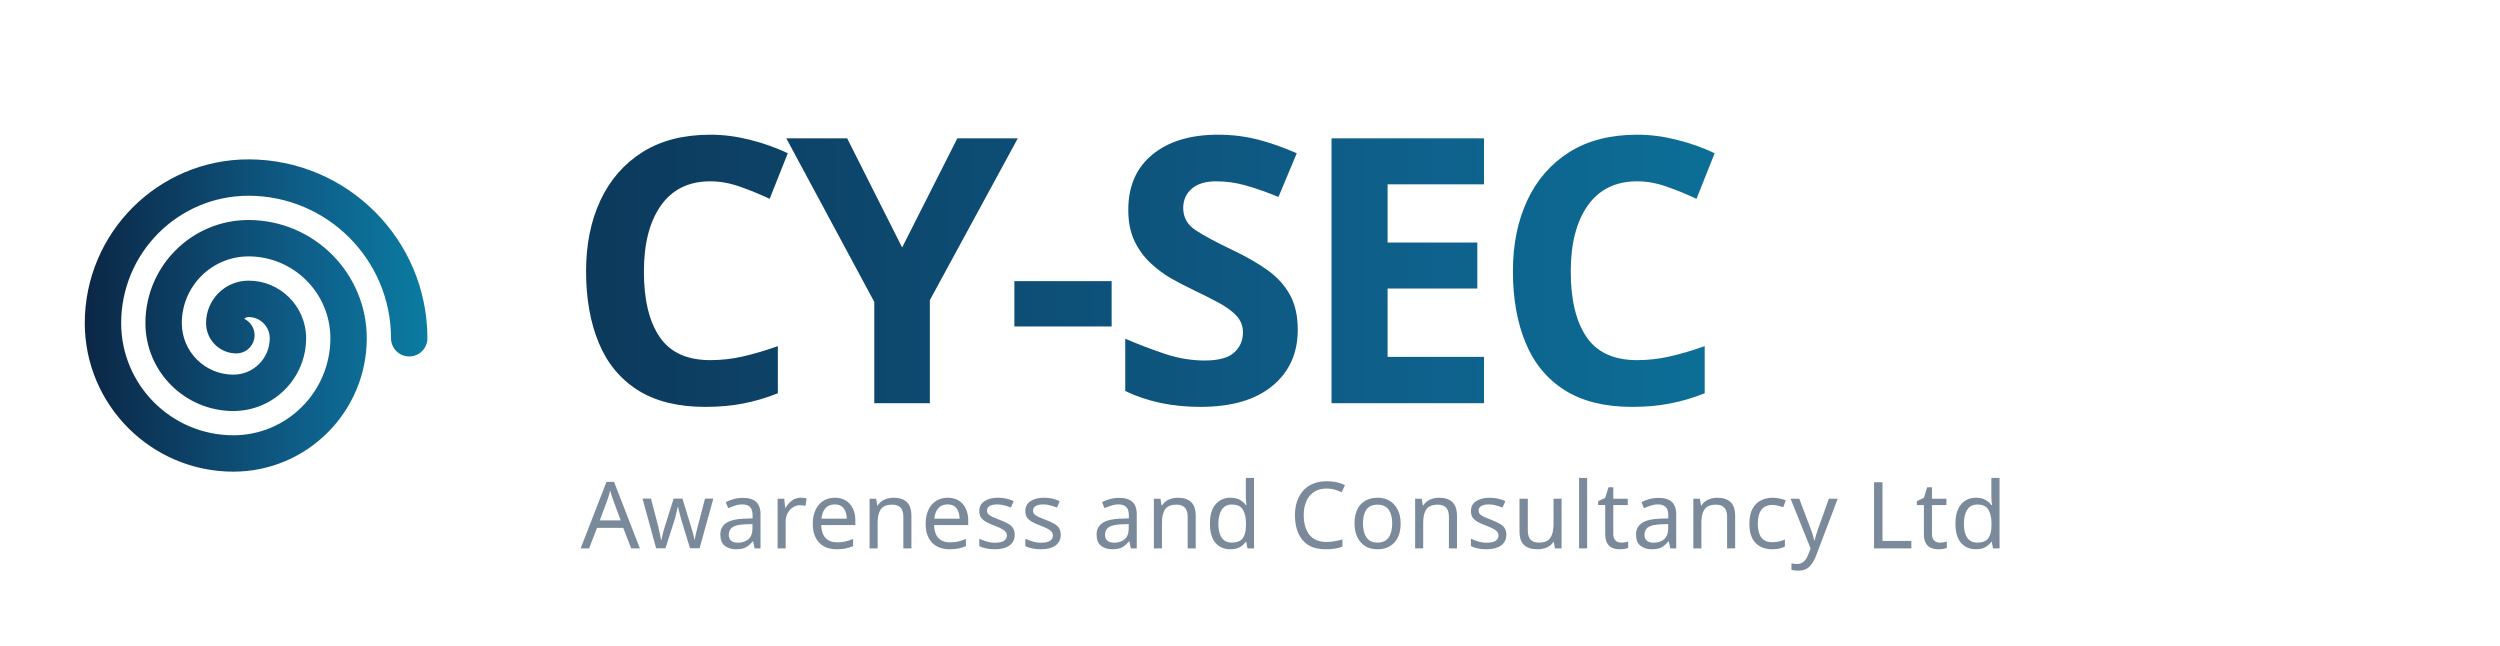
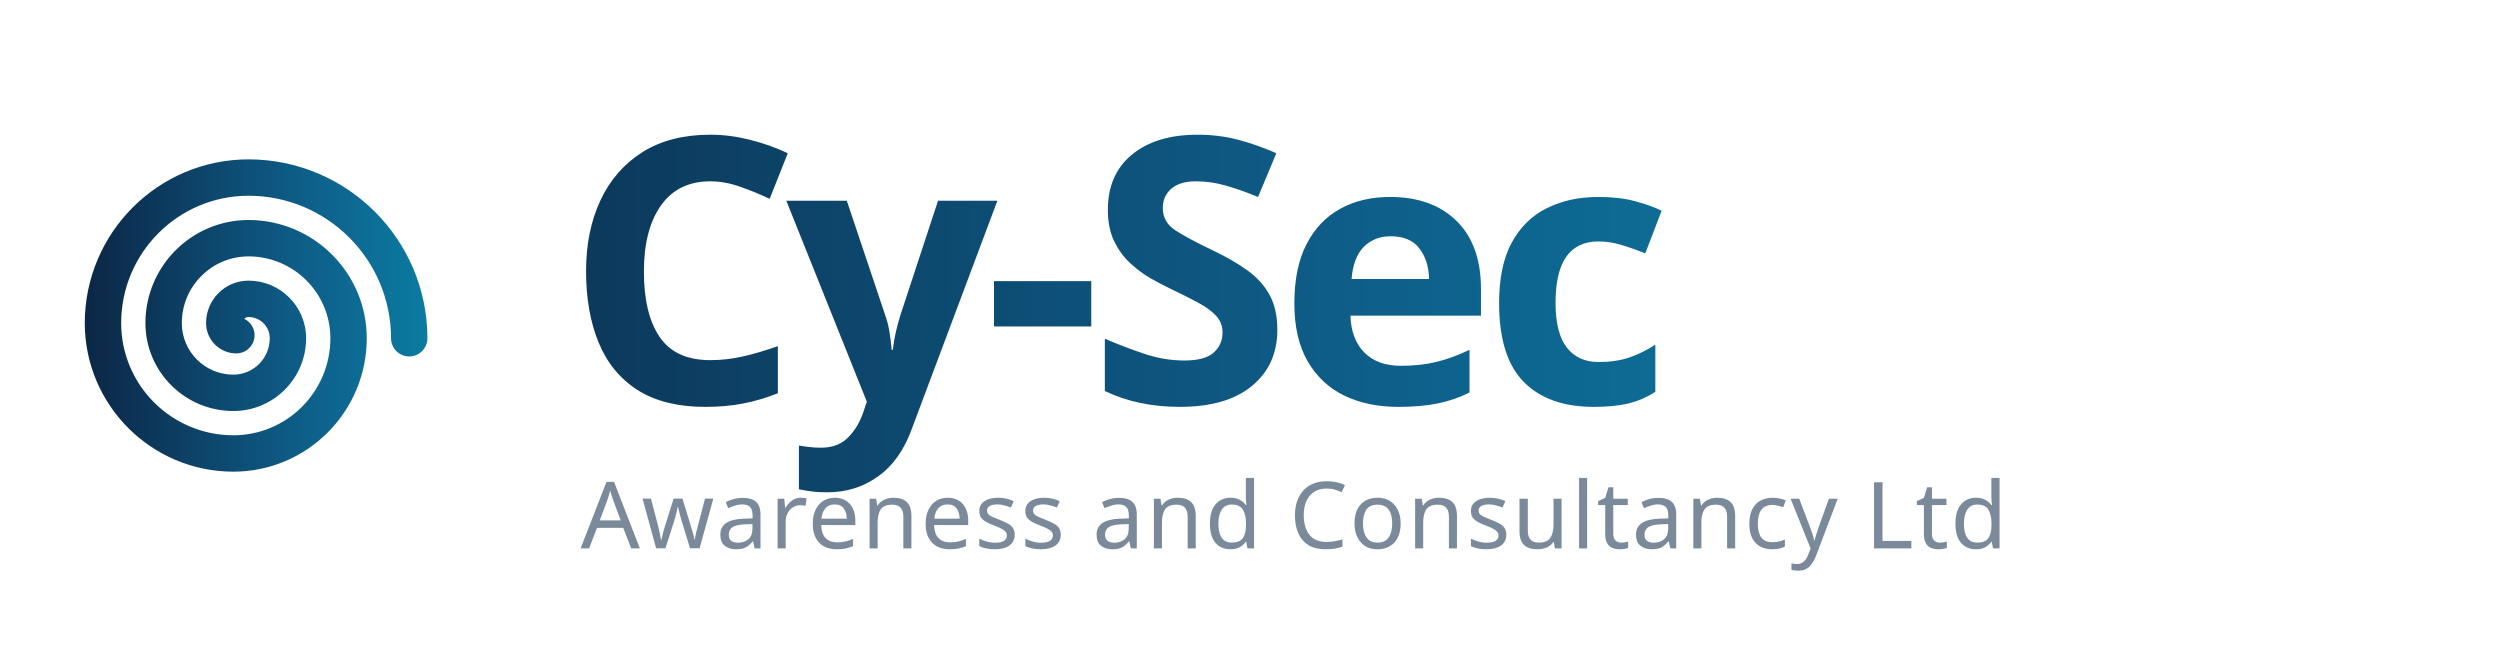
<svg xmlns="http://www.w3.org/2000/svg" viewBox="0 0 310 80" width="310" height="80">
  <defs>
    <linearGradient id="fg" gradientUnits="userSpaceOnUse" x1="0" y1="0" x2="310" y2="0">
      <stop offset="0%" stop-color="#0B1D3A" />
      <stop offset="55%" stop-color="#0E5F8A" />
      <stop offset="100%" stop-color="#0891B2" />
    </linearGradient>
  </defs>
  <g transform="translate(6,16) scale(0.188)">
    <path fill="url(#fg)" d="M250 138a12 12 0 0 1-24 0a94.11 94.11 0 0 0-94-94a84.09 84.09 0 0 0-84 84a74.09 74.09 0 0 0 74 74a64.07 64.07 0 0 0 64-64a54.06 54.06 0 0 0-54-54a44.05 44.05 0 0 0-44 44a34 34 0 0 0 34 34a24 24 0 0 0 24-24a14 14 0 0 0-14-14a4 4 0 0 0-2.82 1.17A12 12 0 0 1 124 148a20 20 0 0 1-20-20a28 28 0 0 1 28-28a38 38 0 0 1 38 38a48.05 48.05 0 0 1-48 48a58.07 58.07 0 0 1-58-58a68.07 68.07 0 0 1 68-68a78.09 78.09 0 0 1 78 78a88.1 88.1 0 0 1-88 88a98.11 98.11 0 0 1-98-98A108.12 108.12 0 0 1 132 20a118.13 118.13 0 0 1 118 118" />
  </g>
-   <text x="70" y="50" font-family="'Segoe UI','SF Pro Display',-apple-system,sans-serif" font-size="46" font-weight="800" letter-spacing="-1.8" fill="url(#fg)">CY-SEC</text>
+   <text x="70" y="50" font-family="'Segoe UI','SF Pro Display',-apple-system,sans-serif" font-size="46" font-weight="800" letter-spacing="-1.8" fill="url(#fg)">Cy-Sec</text>
  <text x="72" y="68" font-family="'Segoe UI','SF Pro Display',-apple-system,sans-serif" font-size="11.5" font-weight="400" letter-spacing="0.2" fill="#7A8A9B">Awareness and Consultancy Ltd</text>
</svg>
